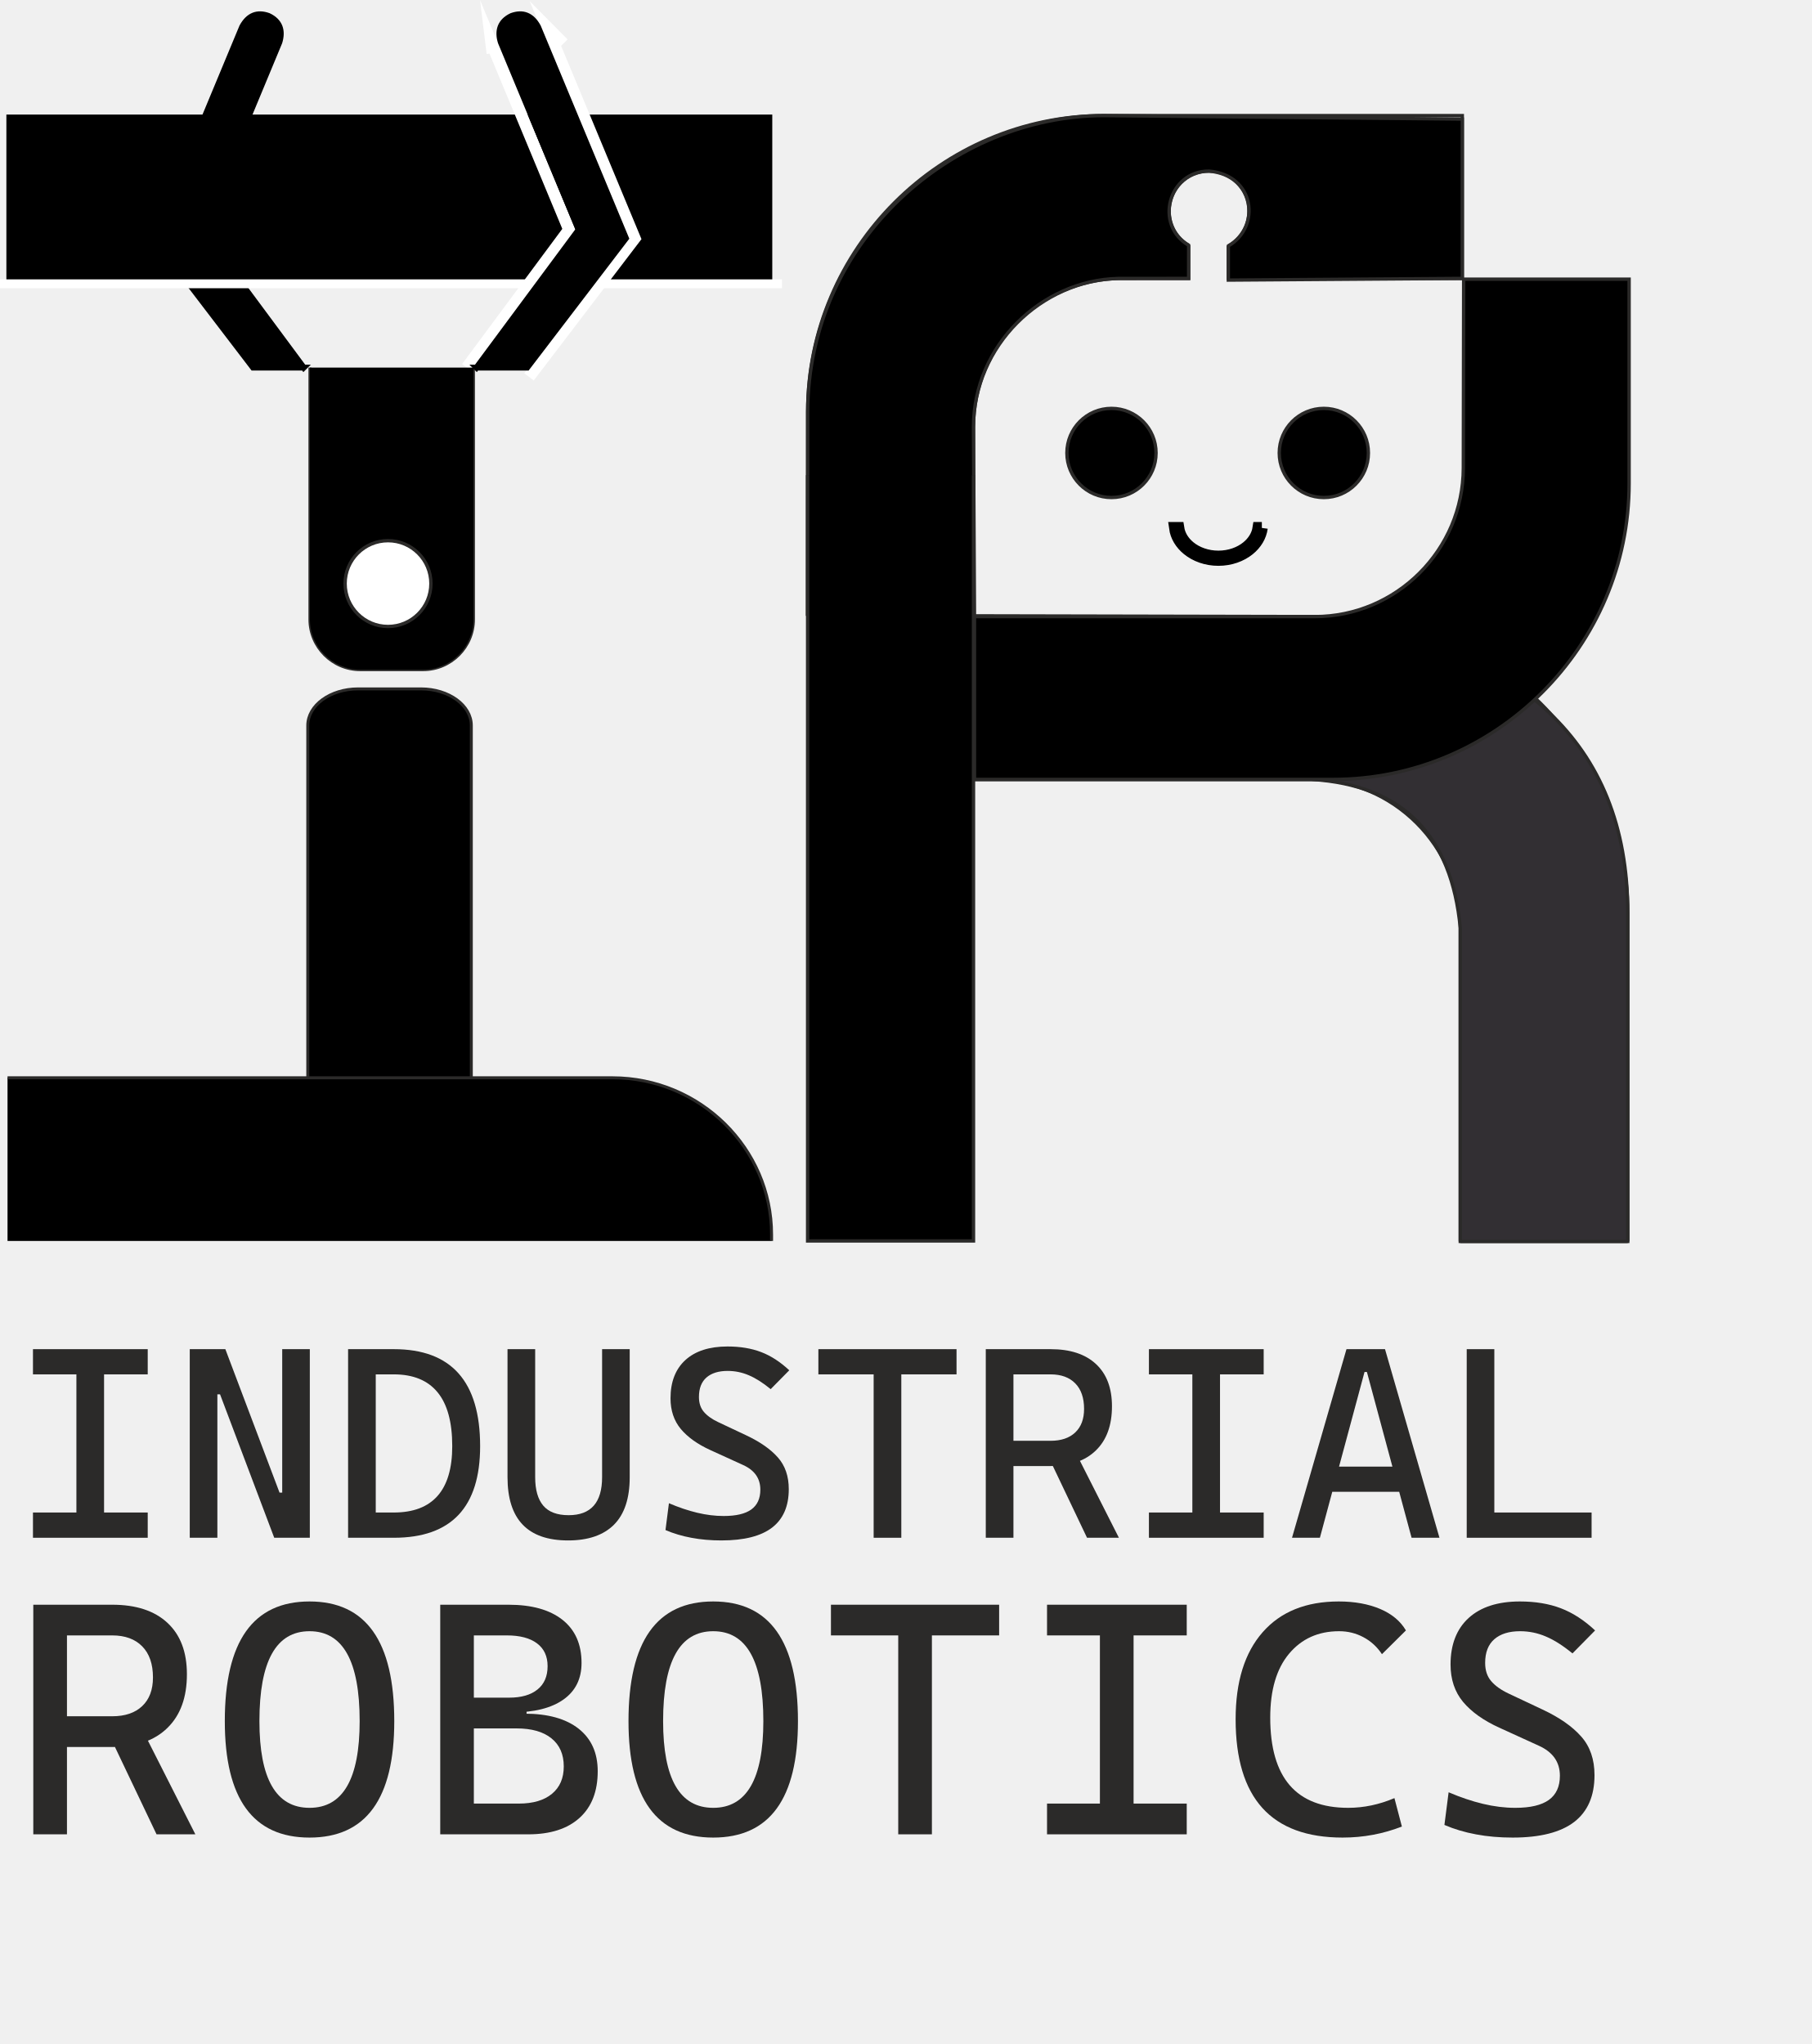
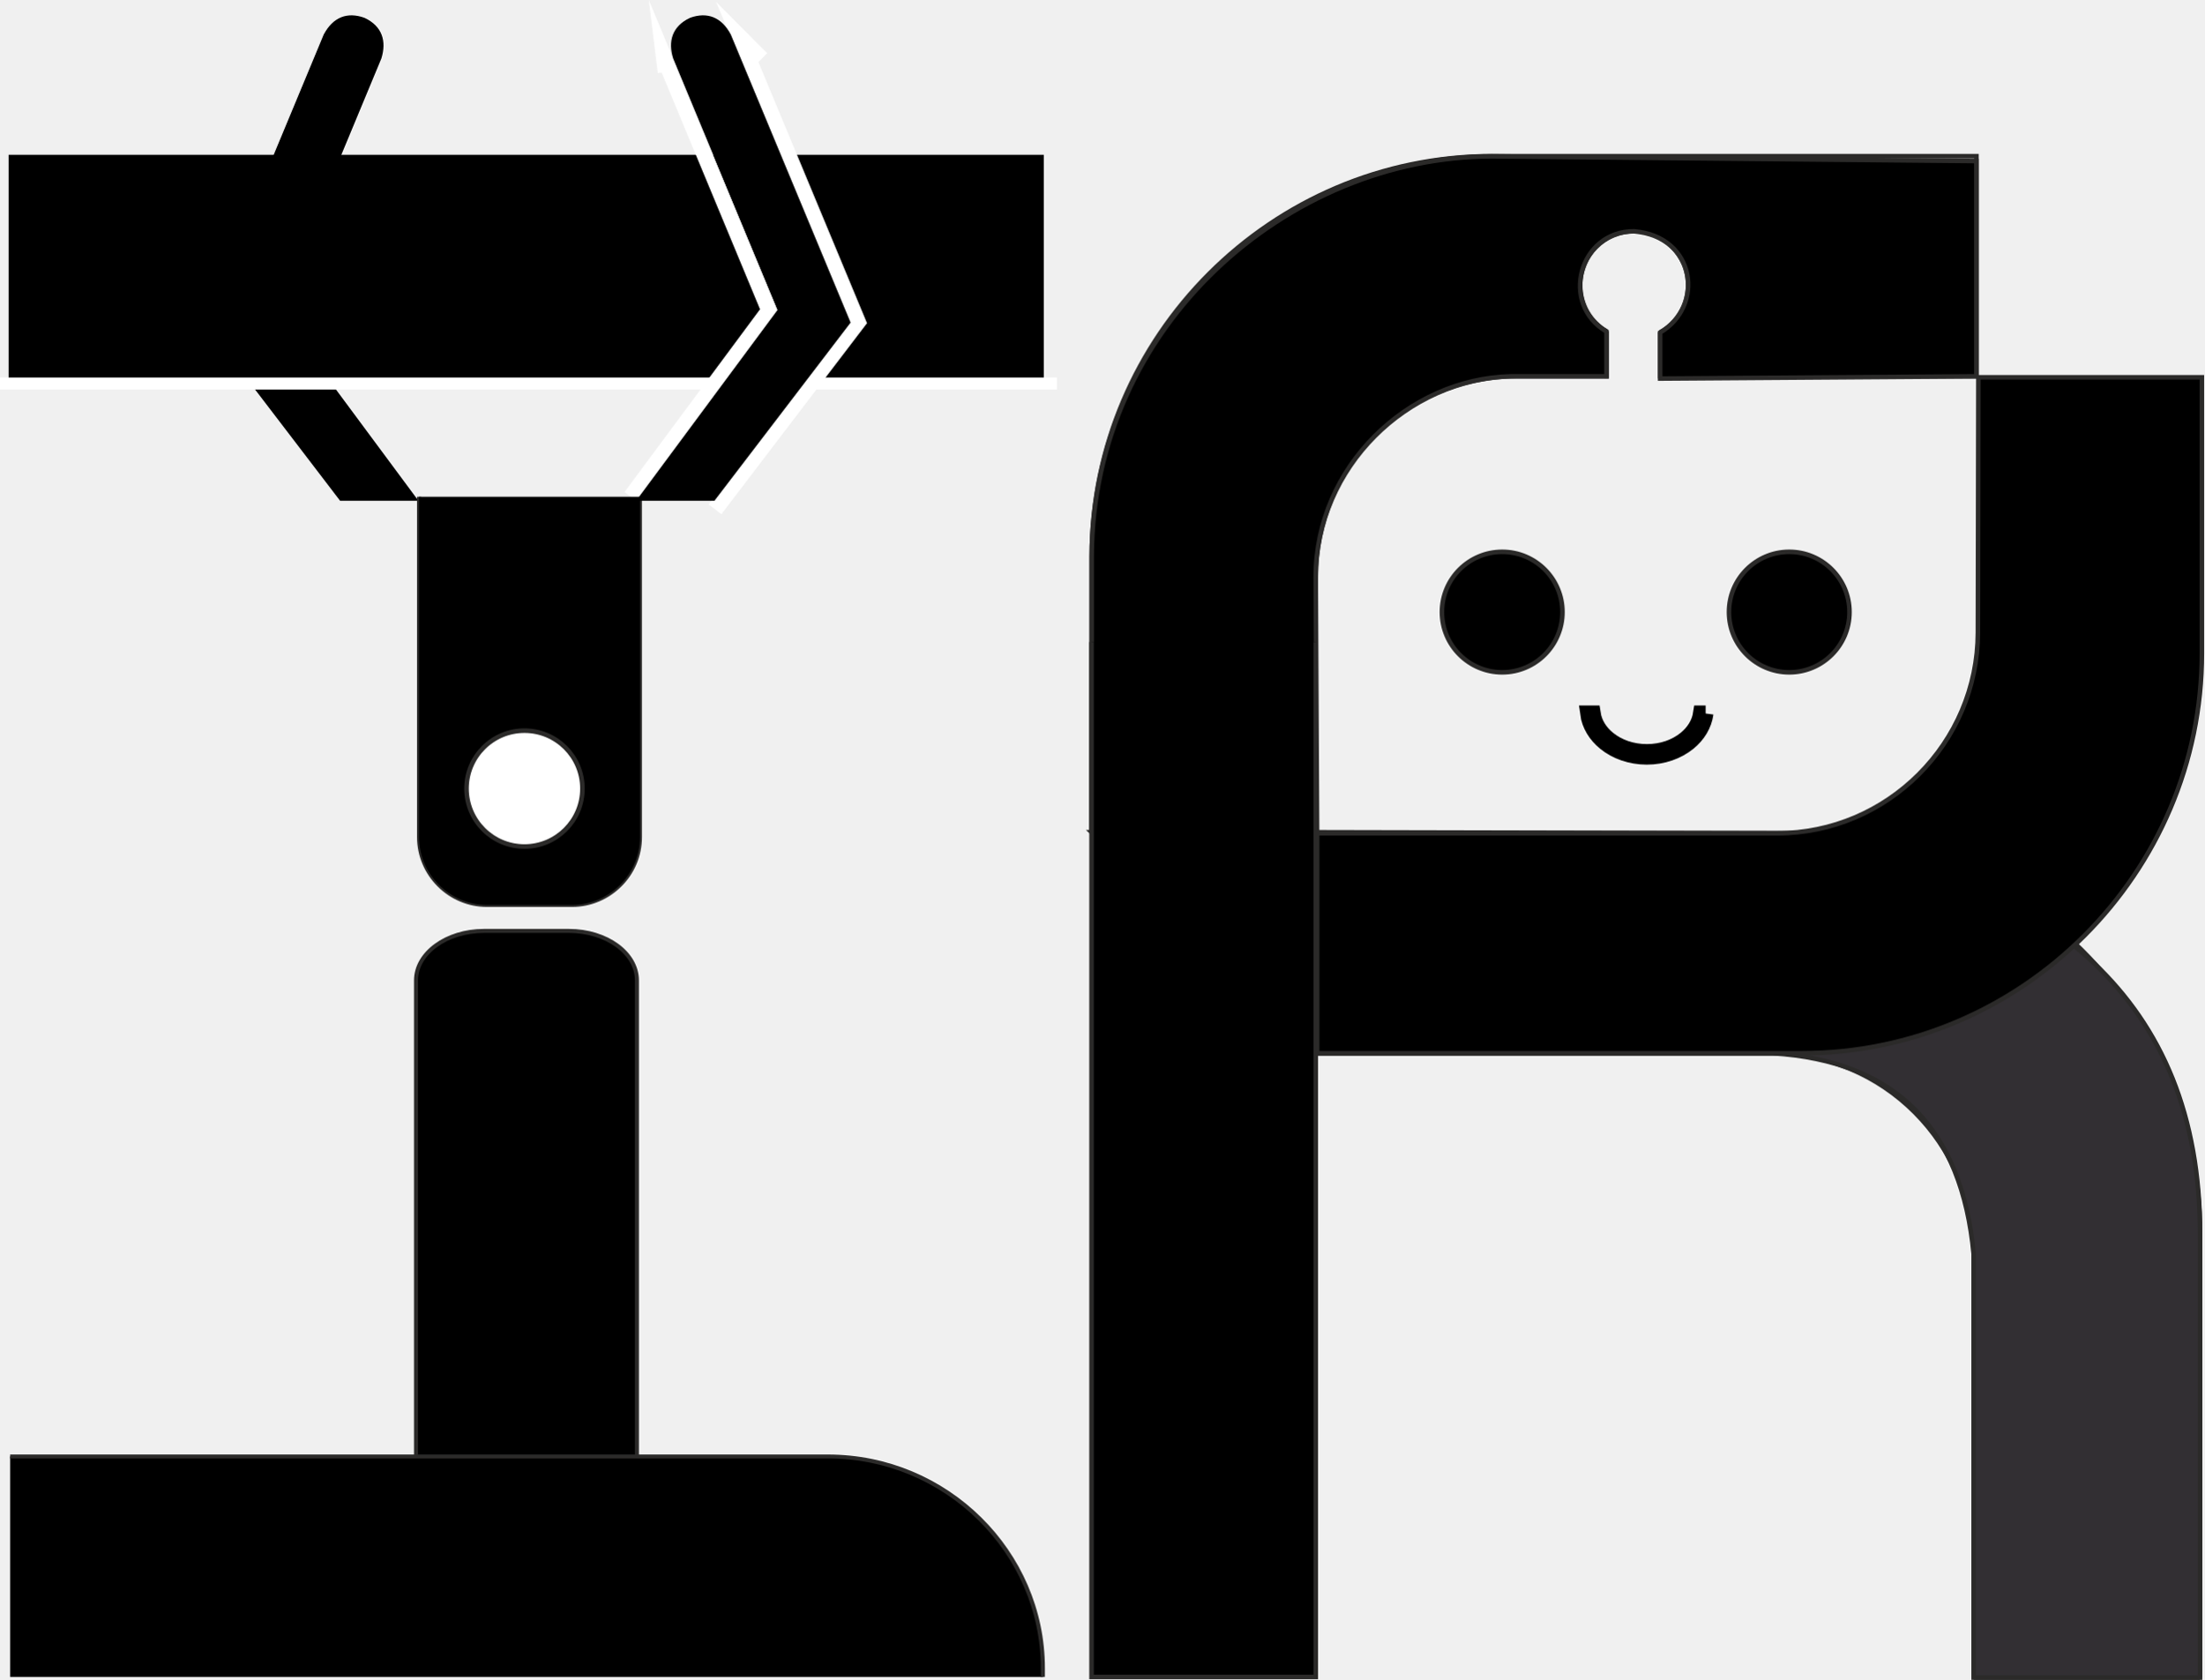
- <svg xmlns="http://www.w3.org/2000/svg" xml:space="preserve" width="108.068mm" height="121.937mm" version="1.1" style="shape-rendering:geometricPrecision; text-rendering:geometricPrecision; image-rendering:optimizeQuality; fill-rule:evenodd; clip-rule:evenodd" viewBox="0 0 9793.32 11050.14">
+ <svg xmlns="http://www.w3.org/2000/svg" id="_Слой_1" data-name="Слой 1" viewBox="0 0 275.74 210.21">
  <defs>
-     <style type="text/css">
-    
-     .str2 {stroke:black;stroke-width:63.94;stroke-miterlimit:22.926}
-     .str5 {stroke:white;stroke-width:63.94;stroke-miterlimit:22.926}
-     .str6 {stroke:white;stroke-width:47.96;stroke-miterlimit:22.926}
-     .str3 {stroke:black;stroke-width:31.97;stroke-miterlimit:22.926}
-     .str0 {stroke:#2B2A29;stroke-width:18.12;stroke-miterlimit:22.926}
-     .str1 {stroke:#2B2A29;stroke-width:18.12;stroke-miterlimit:22.926}
-     .str4 {stroke:#2B2A29;stroke-width:15.99;stroke-miterlimit:22.926}
-     .fil0 {fill:none}
-     .fil1 {fill:black}
-     .fil3 {fill:#322F33}
-     .fil4 {fill:white}
-     .fil2 {fill:#2B2A29;fill-rule:nonzero}
-    
-   </style>
+     <style>
+       .cls-1, .cls-2, .cls-3, .cls-4, .cls-5, .cls-6, .cls-7, .cls-8, .cls-9, .cls-10 {
+         stroke-miterlimit: 10;
+       }
+ 
+       .cls-1, .cls-3, .cls-6 {
+         fill: none;
+       }
+ 
+       .cls-1, .cls-4, .cls-5, .cls-7, .cls-9, .cls-10 {
+         stroke: #2b2a29;
+       }
+ 
+       .cls-1, .cls-4, .cls-5, .cls-7, .cls-10 {
+         stroke-width: .57px;
+       }
+ 
+       .cls-11, .cls-2 {
+         fill: #2b2a29;
+       }
+ 
+       .cls-11, .cls-12 {
+         stroke-width: 0px;
+       }
+ 
+       .cls-2, .cls-6 {
+         stroke-width: 2px;
+       }
+ 
+       .cls-2, .cls-8 {
+         stroke: #000;
+       }
+ 
+       .cls-12, .cls-4, .cls-8, .cls-9, .cls-10 {
+         fill-rule: evenodd;
+       }
+ 
+       .cls-3 {
+         stroke-width: 1.5px;
+       }
+ 
+       .cls-3, .cls-6 {
+         stroke: #fff;
+       }
+ 
+       .cls-4 {
+         fill: #322f33;
+       }
+ 
+       .cls-5 {
+         fill: #fff;
+       }
+ 
+       .cls-8 {
+         stroke-width: 1px;
+       }
+ 
+       .cls-9 {
+         stroke-width: .5px;
+       }
+     </style>
  </defs>
-   <g id="Слой_x0020_1">
-     <g id="_2944058089360">
-       <line class="fil0 str0" x1="5263.42" y1="4213.65" x2="5263.42" y2="3333.42" />
-       <path class="fil0 str0" d="M7893.65 6711.12l0 -1694.43c0,-441.66 -361.38,-803.04 -803.04,-803.04l-1827.19 0" />
-       <path class="fil0 str0" d="M8798.91 6711.12l0 -1777.19c0,-880.27 -720.25,-1600.51 -1600.51,-1600.51l-1938.27 0" />
-       <line class="fil0 str0" x1="7893.65" y1="6711.12" x2="8798.91" y2="6711.12" />
+   <g id="_Слой_1-2" data-name="Слой_1">
+     <g id="_2944058089360" data-name=" 2944058089360">
+       <line class="cls-1" x1="164.64" y1="131.8" x2="164.64" y2="104.27" />
+       <path class="cls-1" d="m246.91,209.92v-53c0-13.82-11.3-25.12-25.12-25.12h-57.15" />
+       <path class="cls-1" d="m275.23,209.92v-55.59c0-27.53-22.53-50.06-50.06-50.06h-60.63" />
+       <line class="cls-1" x1="246.91" y1="209.92" x2="275.23" y2="209.92" />
    </g>
-     <circle class="fil1 str0" cx="6008.12" cy="2448.74" r="240.95" />
-     <circle class="fil1 str0" cx="7155.99" cy="2448.74" r="240.95" />
-     <path class="fil0 str1" d="M6639.88 1514.2l0 -184.5m-214.6 -3.68c-63.79,-37.48 -105.56,-105.89 -105.56,-185.24 0,-119.18 96.61,-215.79 215.8,-215.79 119.18,0 215.79,96.61 215.79,215.79 0,82.04 -44.06,152.37 -111.46,188.87m-214.57 184.54l0 -188.18m1479.28 179.11l0 -880.23 -1938.11 0c-880.27,0 -1600.51,720.25 -1600.51,1600.51l0 1103.88m896.45 0l-896.75 -0.05m3539.08 -1824.12l-1262.53 0m-216.99 0l-360.01 0c-441.67,0 -803.14,361.37 -803.04,803.04l0.24 1021.13" />
-     <path class="fil2 str2" d="M6820.95 2854.15c-6.1,45.37 -31.13,85.96 -68.47,116.42 -42.68,34.81 -101.53,56.34 -166.39,56.34 -64.86,0 -123.72,-21.54 -166.38,-56.34 -37.35,-30.46 -62.38,-71.07 -68.47,-116.42l18.31 0c6.04,39.72 28.45,75.4 61.57,102.41 39.55,32.26 94.35,52.23 154.98,52.23 60.63,0 115.43,-19.96 154.99,-52.23 33.12,-27.01 55.53,-62.69 61.57,-102.41l18.31 0z" />
-     <path class="fil3 str0" d="M7893.65 6711.12l905.27 0 0 -1777.19c-0.4,-936.85 -603.86,-1417.44 -1600.51,-1600.51l-1936.02 -4.11 1.03 884.34 1827.19 0c494.15,30.59 756.01,304.37 803.04,803.04l0 1694.43z" />
-     <path class="fil1 str0" d="M7911.87 1509.25l894.36 0 0 1103.88c0,880.27 -720.23,1600.51 -1600.51,1600.51l-1938.11 0 0 -880.23 1839.38 0c441.67,0 802.24,-361.37 803.04,-803.04l1.85 -1021.13z" />
-     <path class="fil1 str0" d="M4365.63 3329.26l901.97 4.16 -5.46 -1025.24c0.72,-441.27 368.02,-792.45 780.13,-802.71l382.92 -0.33c0.03,-59.7 0.06,-119.41 0.09,-179.11 -187.57,-109.45 -109.2,-402.09 110.24,-401.03 248.68,21.47 281.94,300.89 104.36,404.71l0 184.5 1264.68 -9.06 0 -861.36 -1938.11 -18.87c-815.3,1.22 -1596.51,676.05 -1600.51,1600.51l-0.3 1103.84z" />
-     <polygon class="fil1" points="5262.34,2568.63 5262.34,6708.68 4365.59,6708.68 4365.59,2568.63 " />
-     <polygon class="fil2" points="5271.4,2568.63 5271.4,6717.74 4356.52,6717.74 4356.52,2568.63 4374.65,2568.63 4374.65,6699.62 5253.27,6699.62 5253.27,2568.63 " />
-     <path class="fil1 str3" d="M1641.58 1987.25l-273.67 0 -534.11 -699.2 475.41 -1143.22c33.7,-61.74 81.33,-80.55 142.17,-58.7 62.91,29.87 77.38,80.75 58.7,142.17l-421.05 1013.46 552.54 745.5z" />
-     <polygon class="fil1" points="34.52,619.36 4174.56,619.36 4174.56,1516.11 34.52,1516.11 " />
-     <rect class="fil1 str4" x="1663.69" y="3724.28" width="884.03" height="2876.06" rx="271.87" ry="198.12" />
-     <path class="fil1" d="M40.72 5826.63l3270.09 0c472.95,0 859.9,381.45 859.9,847.69l0 34.36 -4130 0 0 -882.05z" />
-     <path class="fil2" d="M40.72 5818.64l3270.09 0c238.73,0 455.74,96.27 613.05,251.34 157.31,155.08 254.96,369.01 254.96,604.34l0 34.36 -16.21 0 0 -34.36c0,-230.9 -95.84,-440.83 -250.23,-593.03 -154.38,-152.19 -367.34,-246.66 -601.58,-246.66l-3270.09 0 0 -15.99z" />
-     <path class="fil2" d="M2567.35 1987.25l0 1361.12c0,76.97 -31.48,146.94 -82.19,197.66 -50.71,50.7 -120.69,82.19 -197.66,82.19l-340.3 0c-76.97,0 -146.95,-31.49 -197.66,-82.19 -50.71,-50.71 -82.19,-120.68 -82.19,-197.66l0 -1361.12 15.99 0 0 1361.12c0,72.55 29.7,138.52 77.52,186.35 47.83,47.82 113.81,77.52 186.36,77.52l340.3 0c72.55,0 138.52,-29.7 186.36,-77.52 47.82,-47.82 77.52,-113.79 77.52,-186.35l0 -1361.12 15.99 0z" />
-     <polyline class="fil0 str5" points="2523.5,1987.25 3076.04,1241.75 2654.99,228.28 2662.31,287.97 " />
-     <polyline class="fil0 str5" points="2859.69,2037.6 3430.96,1288.05 2955.55,144.82 3045.57,235.47 " />
-     <path class="fil1" d="M2559.36 1987.25l0 1361.12c0,149.53 -122.34,271.86 -271.87,271.86l-340.3 0c-149.53,0 -271.87,-122.33 -271.87,-271.86l0 -1361.12 884.04 0z" />
-     <circle class="fil4 str0" cx="2097.44" cy="3154.9" r="231.92" />
-     <line class="fil0 str6" x1="-0" y1="1534.23" x2="4227.15" y2="1534.23" />
-     <path class="fil1 str3" d="M2575.76 1987.25l273.67 0 534.11 -699.2 -475.41 -1143.22c-33.7,-61.74 -81.33,-80.55 -142.17,-58.7 -62.91,29.87 -77.38,80.75 -58.7,142.17l421.05 1013.46 -552.54 745.5z" />
-     <path class="fil2" d="M413.01 8313.36l0 -1019.61 149.51 0 0 1019.61 -149.51 0zm-234.8 0l0 -136.52 620.34 0 0 136.52 -620.34 0zm0 -883.33l0 -136.28 620.34 0 0 136.28 -620.34 0z" />
-     <path id="1" class="fil2" d="M1482.37 8313.36l-292.89 -775.49 -66.18 0 0 -244.12 94.85 0 292.89 775.49 36.03 0 0 244.12 -64.7 0zm-456.62 0l0 -1019.61 149.26 0 0 1019.61 -149.26 0zm499.75 0l0 -1019.61 149.26 0 0 1019.61 -149.26 0z" />
-     <path id="2" class="fil2" d="M2021.09 8313.36l0 -136.52 107.6 0c104.9,0 183.58,-29.9 236.52,-89.71 52.94,-59.8 79.41,-149.51 79.41,-269.11 0,-129.91 -26.47,-226.96 -79.41,-291.18 -52.94,-64.46 -131.62,-96.81 -236.52,-96.81l-104.89 0 -17.16 -136.28 122.06 0c311.03,0 466.67,174.76 466.67,524.27 0,330.14 -155.63,495.34 -466.67,495.34l-107.6 0zm-139.46 0l0 -1019.61 149.51 0 0 1019.61 -149.51 0z" />
-     <path id="3" class="fil2" d="M3070.84 8327.82c-218.39,0 -327.45,-113.98 -327.45,-341.92l0 -692.15 149.51 0 0 692.15c0,67.89 14.46,119.12 43.63,153.68 29.17,34.56 75,51.72 137.26,51.72 120.59,0 180.88,-68.38 180.88,-205.39l0 -692.15 149.26 0 0 692.15c0,113.98 -28.18,199.51 -84.56,256.38 -56.61,56.86 -139.46,85.54 -248.52,85.54z" />
-     <path id="4" class="fil2" d="M3900.25 8327.82c-57.84,0 -112.02,-4.66 -162.5,-14.22 -50.49,-9.32 -97.3,-23.28 -140.45,-41.91l18.63 -145.09c52.7,22.55 103.43,39.7 152.7,51.47 49.02,11.76 96.81,17.64 143.14,17.64 67.15,0 116.91,-11.76 149.51,-35.3 32.35,-23.53 48.77,-59.07 48.77,-107.11 0,-60.78 -31.13,-105.15 -93.39,-133.33l-176.71 -80.64c-69.36,-31.62 -122.55,-69.61 -159.8,-113.98 -37.01,-44.6 -55.63,-100 -55.63,-165.93 0,-88.97 26.96,-158.09 80.39,-206.86 53.68,-48.77 129.65,-73.29 227.7,-73.29 68.37,0 128.92,10.05 181.62,30.15 52.7,20.1 103.43,52.94 152.2,98.52l-100.48 101.97c-42.16,-34.56 -81.38,-59.57 -118.14,-75 -36.52,-15.69 -74.75,-23.53 -114.46,-23.53 -49.27,0 -87.5,12.01 -114.46,35.54 -27.2,23.77 -40.68,58.82 -40.68,105.39 0,32.84 8.82,59.8 26.72,80.64 17.64,20.83 43.63,39.46 78.18,55.63l149.26 70.35c75.74,35.53 133.09,75.49 172.31,120.09 39.46,44.37 59.07,101.71 59.07,171.57 0,92.4 -30.15,161.52 -90.2,207.84 -60.05,46.07 -151.22,69.36 -273.28,69.36z" />
-     <path id="5" class="fil2" d="M4722.55 8313.36l0 -1019.61 149.51 0 0 1019.61 -149.51 0zm-298.77 -883.33l0 -136.28 746.81 0 0 136.28 -746.81 0z" />
-     <path id="6" class="fil2" d="M5468.13 7925.62l0 -136.52 211.03 0c56.87,0 101.22,-14.95 133.09,-45.09 31.86,-30.15 47.79,-72.55 47.79,-127.21 0,-59.8 -15.93,-105.88 -47.79,-138.23 -31.86,-32.35 -76.22,-48.53 -133.09,-48.53l-208.33 0 -17.16 -136.28 225.49 0c105.64,0 187.5,26.72 245.1,80.39 57.84,53.68 86.52,129.66 86.52,228.43 0,102.45 -28.67,181.86 -86.52,238.24 -57.6,56.62 -139.46,84.8 -245.1,84.8l-211.03 0zm-139.46 387.74l0 -1019.61 149.51 0 0 1019.61 -149.51 0zm547.3 0l-228.43 -479.65 157.85 0 242.89 479.65 -172.3 0z" />
-     <path id="7" class="fil2" d="M6445.33 8313.36l0 -1019.61 149.51 0 0 1019.61 -149.51 0zm-234.8 0l0 -136.52 620.34 0 0 136.52 -620.34 0zm0 -883.33l0 -136.28 620.34 0 0 136.28 -620.34 0z" />
-     <path id="8" class="fil2" d="M6984.05 8313.36l294.37 -1019.61 208.33 0 294.36 1019.61 -150.73 0 -241.43 -896.08 -12.99 0 -241.18 896.08 -150.73 0zm136.28 -248.53l0 -136.27 517.15 0 0 136.27 -517.15 0z" />
-     <path id="9" class="fil2" d="M7928.42 8313.36l0 -1019.61 149.26 0 0 1019.61 -149.26 0zm0 0l0 -136.52 675 0 0 136.52 -675 0z" />
-     <path id="10" class="fil2" d="M349.73 9444.56l0 -166.19 256.91 0c69.22,0 123.23,-18.21 162.01,-54.91 38.8,-36.7 58.19,-88.32 58.19,-154.85 0,-72.81 -19.39,-128.9 -58.19,-168.29 -38.79,-39.39 -92.8,-59.09 -162.01,-59.09l-253.62 0 -20.89 -165.89 274.51 0c128.6,0 228.26,32.52 298.37,97.86 70.42,65.35 105.33,157.85 105.33,278.09 0,124.72 -34.91,221.4 -105.33,290.03 -70.11,68.93 -169.77,103.24 -298.37,103.24l-256.91 0zm-169.77 472.04l0 -1241.26 182.01 0 0 1241.26 -182.01 0zm666.28 0l-278.09 -583.93 192.15 0 295.7 583.93 -209.76 0z" />
-     <path id="11" class="fil2" d="M1673.24 9934.21c-305.54,0 -458.02,-210.06 -458.02,-629.59 0,-431.16 152.48,-646.89 458.02,-646.89 305.24,0 458.01,215.73 458.01,646.89 0,419.53 -152.77,629.59 -458.01,629.59zm0 -160.83c180.52,0 270.92,-156.36 270.92,-468.76 0,-324.04 -90.4,-486.06 -270.92,-486.06 -180.82,0 -270.93,162.02 -270.93,486.06 0,312.4 90.11,468.76 270.93,468.76z" />
-     <path id="12" class="fil2" d="M2549.18 9916.6l0 -166.2 255.42 0c76.68,0 136.66,-17.6 179.02,-52.81 42.66,-35.21 63.85,-84.73 63.85,-147.99 0,-65.35 -22.08,-116.07 -66.53,-151.87 -44.16,-35.8 -107.12,-53.71 -188.58,-53.71l-239.6 0 -20.89 -79.67 304.05 0c125.92,0 223.18,27.15 292.11,81.46 68.63,54.3 102.95,130.69 102.95,229.75 0,108.61 -32.52,192.45 -97.87,251.83 -65.35,59.38 -157.85,89.22 -277.79,89.22l-306.14 0zm-169.48 0l0 -1241.26 181.72 0 0 1241.26 -181.72 0zm110.11 -610.18l0 -85.64 356.56 0 0 85.64 -356.56 0zm59.38 -48.94l0 -79.67 202.9 0c65.64,0 116.97,-14.63 153.37,-44.16 36.39,-29.24 54.6,-71.32 54.6,-126.22 0,-53.71 -19.09,-94.59 -57.29,-123.23 -38.19,-28.65 -92.5,-42.97 -162.91,-42.97l-187.09 0 -20.89 -165.89 216.63 0c125.91,0 223.18,27.15 292.11,81.75 68.63,54.31 102.94,132.18 102.94,233.03 0,85.64 -32.52,151.58 -97.86,197.83 -65.35,46.25 -157.85,69.53 -277.79,69.53l-218.72 0z" />
-     <path id="13" class="fil2" d="M3855.39 9934.21c-305.54,0 -458.02,-210.06 -458.02,-629.59 0,-431.16 152.48,-646.89 458.02,-646.89 305.24,0 458.01,215.73 458.01,646.89 0,419.53 -152.77,629.59 -458.01,629.59zm0 -160.83c180.52,0 270.92,-156.36 270.92,-468.76 0,-324.04 -90.4,-486.06 -270.92,-486.06 -180.82,0 -270.93,162.02 -270.93,486.06 0,312.4 90.11,468.76 270.93,468.76z" />
-     <path id="14" class="fil2" d="M4855.44 9916.6l0 -1241.26 182.01 0 0 1241.26 -182.01 0zm-363.72 -1075.37l0 -165.89 909.17 0 0 165.89 -909.17 0z" />
-     <path id="15" class="fil2" d="M5945.62 9916.6l0 -1241.26 182.01 0 0 1241.26 -182.01 0zm-285.84 0l0 -166.2 755.2 0 0 166.2 -755.2 0zm0 -1075.37l0 -165.89 755.2 0 0 165.89 -755.2 0z" />
-     <path id="16" class="fil2" d="M7257.79 9934.21c-385.8,0 -578.56,-213.34 -578.56,-640.03 0,-202.3 48.64,-358.95 145.91,-469.95 97.27,-111 234.53,-166.5 411.77,-166.5 85.63,0 160.23,13.73 223.78,40.58 63.55,27.15 109.81,65.94 139.05,116.07l-129.5 128.3c-26.26,-39.38 -59.38,-70.11 -99.96,-91.6 -40.58,-21.79 -84.44,-32.52 -131.59,-32.52 -112.49,0 -202.59,40.58 -270.62,121.74 -67.74,80.86 -101.75,196.03 -101.75,345.22 0,325.23 140.54,487.85 421.31,487.85 84.44,0 167.99,-17.61 250.04,-52.52l40.28 153.66c-101.45,39.69 -208.27,59.68 -320.17,59.68z" />
-     <path id="17" class="fil2" d="M8176.69 9934.21c-70.41,0 -136.36,-5.67 -197.83,-17.31 -61.46,-11.34 -118.45,-28.35 -170.97,-51.02l22.67 -176.64c64.15,27.45 125.92,48.34 185.89,62.66 59.67,14.32 117.86,21.49 174.26,21.49 81.75,0 142.32,-14.33 182.01,-42.97 39.38,-28.65 59.38,-71.91 59.38,-130.39 0,-74 -37.9,-128 -113.69,-162.32l-215.13 -98.17c-84.44,-38.49 -149.19,-84.73 -194.55,-138.74 -45.06,-54.31 -67.73,-121.74 -67.73,-202.01 0,-108.31 32.82,-192.45 97.86,-251.83 65.35,-59.38 157.85,-89.22 277.2,-89.22 83.25,0 156.94,12.23 221.1,36.7 64.15,24.47 125.91,64.45 185.29,119.95l-122.33 124.12c-51.32,-42.07 -99.06,-72.51 -143.82,-91.3 -44.46,-19.09 -91.01,-28.65 -139.35,-28.65 -59.97,0 -106.52,14.62 -139.34,43.26 -33.12,28.94 -49.53,71.61 -49.53,128.3 0,39.98 10.75,72.81 32.52,98.17 21.49,25.37 53.11,48.04 95.18,67.73l181.72 85.64c92.2,43.26 162.02,91.9 209.76,146.2 48.04,54.01 71.91,123.83 71.91,208.87 0,112.49 -36.7,196.63 -109.8,253.03 -73.1,56.1 -184.11,84.44 -332.7,84.44z" />
+     <circle class="cls-7" cx="187.93" cy="76.59" r="7.54" />
+     <circle class="cls-7" cx="223.84" cy="76.59" r="7.54" />
+     <path class="cls-1" d="m207.7,47.36v-5.77m-6.71-.12c-2-1.17-3.3-3.31-3.3-5.79,0-3.73,3.02-6.75,6.75-6.75s6.75,3.02,6.75,6.75c0,2.57-1.38,4.77-3.49,5.91m-6.71,5.77v-5.89m46.27,5.6v-27.53h-60.62c-27.53,0-50.06,22.53-50.06,50.06v34.53m28.04,0h-28.05m110.7-57.06h-39.49m-6.79,0h-11.26c-13.82,0-25.12,11.3-25.12,25.12v31.94" />
+     <path class="cls-2" d="m213.36,89.28c-.19,1.42-.97,2.69-2.14,3.64-1.34,1.09-3.18,1.76-5.2,1.76s-3.87-.67-5.2-1.76c-1.17-.95-1.95-2.22-2.14-3.64h.57c.19,1.24.89,2.36,1.93,3.2,1.24,1.01,2.95,1.63,4.85,1.63s3.61-.62,4.85-1.63c1.04-.84,1.74-1.96,1.93-3.2h.57,0Z" />
+     <path class="cls-4" d="m246.91,209.92h28.32v-55.59c-.01-29.3-18.89-44.34-50.06-50.06l-60.56-.13.03,27.66h57.15c15.46.96,23.65,9.52,25.12,25.12v53Z" />
+     <path class="cls-10" d="m247.48,47.21h27.98v34.53c0,27.53-22.53,50.06-50.06,50.06h-60.62v-27.53h57.54c13.82,0,25.09-11.3,25.12-25.12l.06-31.94h0Z" />
+     <path class="cls-10" d="m136.56,104.14l28.21.13-.17-32.07c.02-13.8,11.51-24.79,24.4-25.11h11.98c0-1.88,0-3.75,0-5.61-5.87-3.42-3.42-12.58,3.45-12.54,7.78.67,8.82,9.41,3.26,12.66v5.77l39.56-.28v-26.94l-60.62-.59c-25.5.04-49.94,21.15-50.06,50.06v34.53s0,0,0,0Z" />
+     <polygon class="cls-12" points="164.61 80.34 164.61 209.85 136.56 209.85 136.56 80.34 164.61 80.34" />
+     <polygon class="cls-11" points="164.89 80.34 164.89 210.13 136.27 210.13 136.27 80.34 136.84 80.34 136.84 209.56 164.32 209.56 164.32 80.34 164.89 80.34" />
+     <path class="cls-8" d="m51.35,62.16h-8.56l-16.71-21.87L40.95,4.53c1.05-1.93,2.54-2.52,4.45-1.84,1.97.93,2.42,2.53,1.84,4.45l-13.17,31.7,17.28,23.32h0Z" />
+     <polygon class="cls-12" points="1.08 19.37 130.58 19.37 130.58 47.42 1.08 47.42 1.08 19.37" />
+     <path class="cls-9" d="m60.54,116.49h10.64c4.7,0,8.5,2.77,8.5,6.2v77.57c0,3.42-3.81,6.2-8.5,6.2h-10.64c-4.7,0-8.5-2.77-8.5-6.2v-77.57c0-3.42,3.81-6.2,8.5-6.2Z" />
+     <path class="cls-12" d="m1.27,182.25h102.29c14.79,0,26.9,11.93,26.9,26.52v1.07H1.27v-27.59h0Z" />
+     <path class="cls-11" d="m1.27,182.01h102.29c7.47,0,14.26,3.01,19.18,7.86,4.92,4.85,7.98,11.54,7.98,18.9v1.07h-.51v-1.07c0-7.22-3-13.79-7.83-18.55-4.83-4.76-11.49-7.72-18.82-7.72H1.27v-.5h0Z" />
+     <path class="cls-11" d="m80.31,62.16v42.58c0,2.41-.98,4.6-2.57,6.18-1.59,1.59-3.78,2.57-6.18,2.57h-10.64c-2.41,0-4.6-.99-6.18-2.57-1.59-1.59-2.57-3.77-2.57-6.18v-42.58h.5v42.58c0,2.27.93,4.33,2.42,5.83,1.5,1.5,3.56,2.42,5.83,2.42h10.64c2.27,0,4.33-.93,5.83-2.42,1.5-1.5,2.42-3.56,2.42-5.83v-42.58h.5,0Z" />
+     <polyline class="cls-6" points="78.93 62.16 96.22 38.84 83.05 7.14 83.28 9.01" />
+     <polyline class="cls-6" points="89.45 63.73 107.32 40.29 92.45 4.53 95.27 7.36" />
+     <path class="cls-12" d="m80.06,62.16v42.58c0,4.68-3.83,8.5-8.5,8.5h-10.64c-4.68,0-8.5-3.83-8.5-8.5v-42.58s27.65,0,27.65,0Z" />
+     <circle class="cls-5" cx="65.61" cy="98.68" r="7.25" />
+     <line class="cls-3" y1="47.99" x2="132.22" y2="47.99" />
+     <path class="cls-8" d="m80.57,62.16h8.56l16.71-21.87-14.87-35.76c-1.05-1.93-2.54-2.52-4.45-1.84-1.97.93-2.42,2.53-1.84,4.45l13.17,31.7-17.28,23.32h0Z" />
  </g>
</svg>
